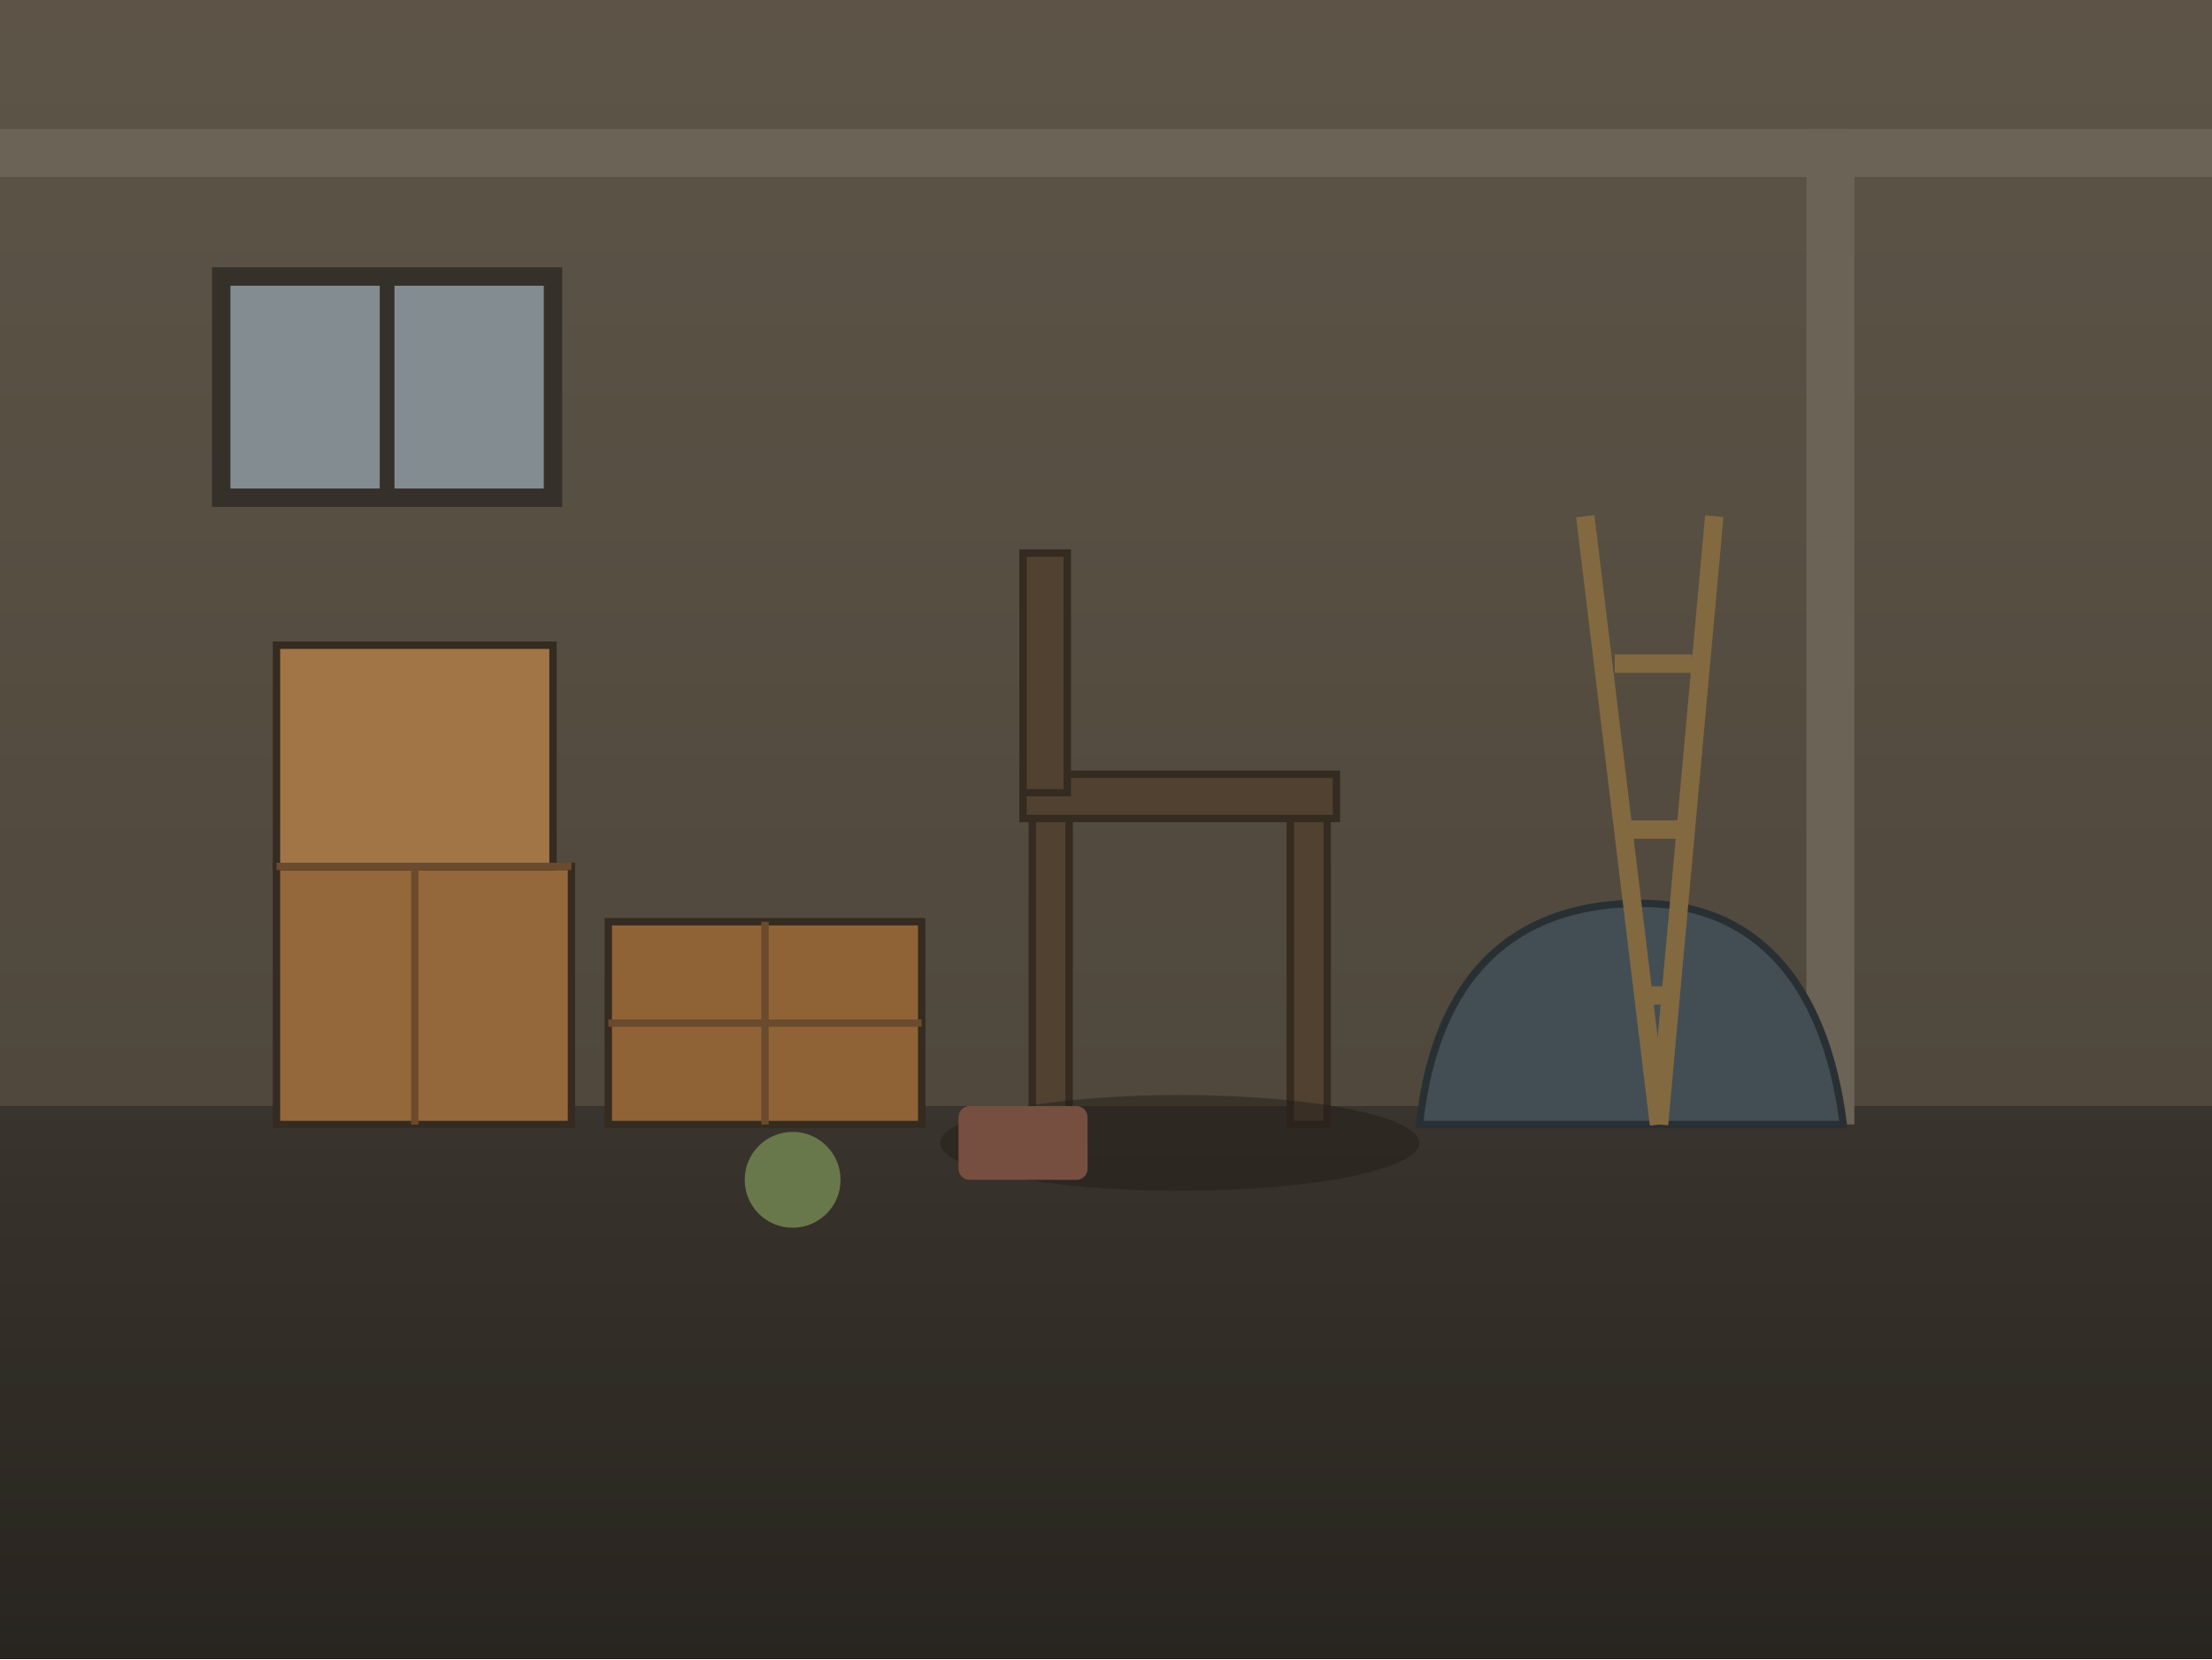
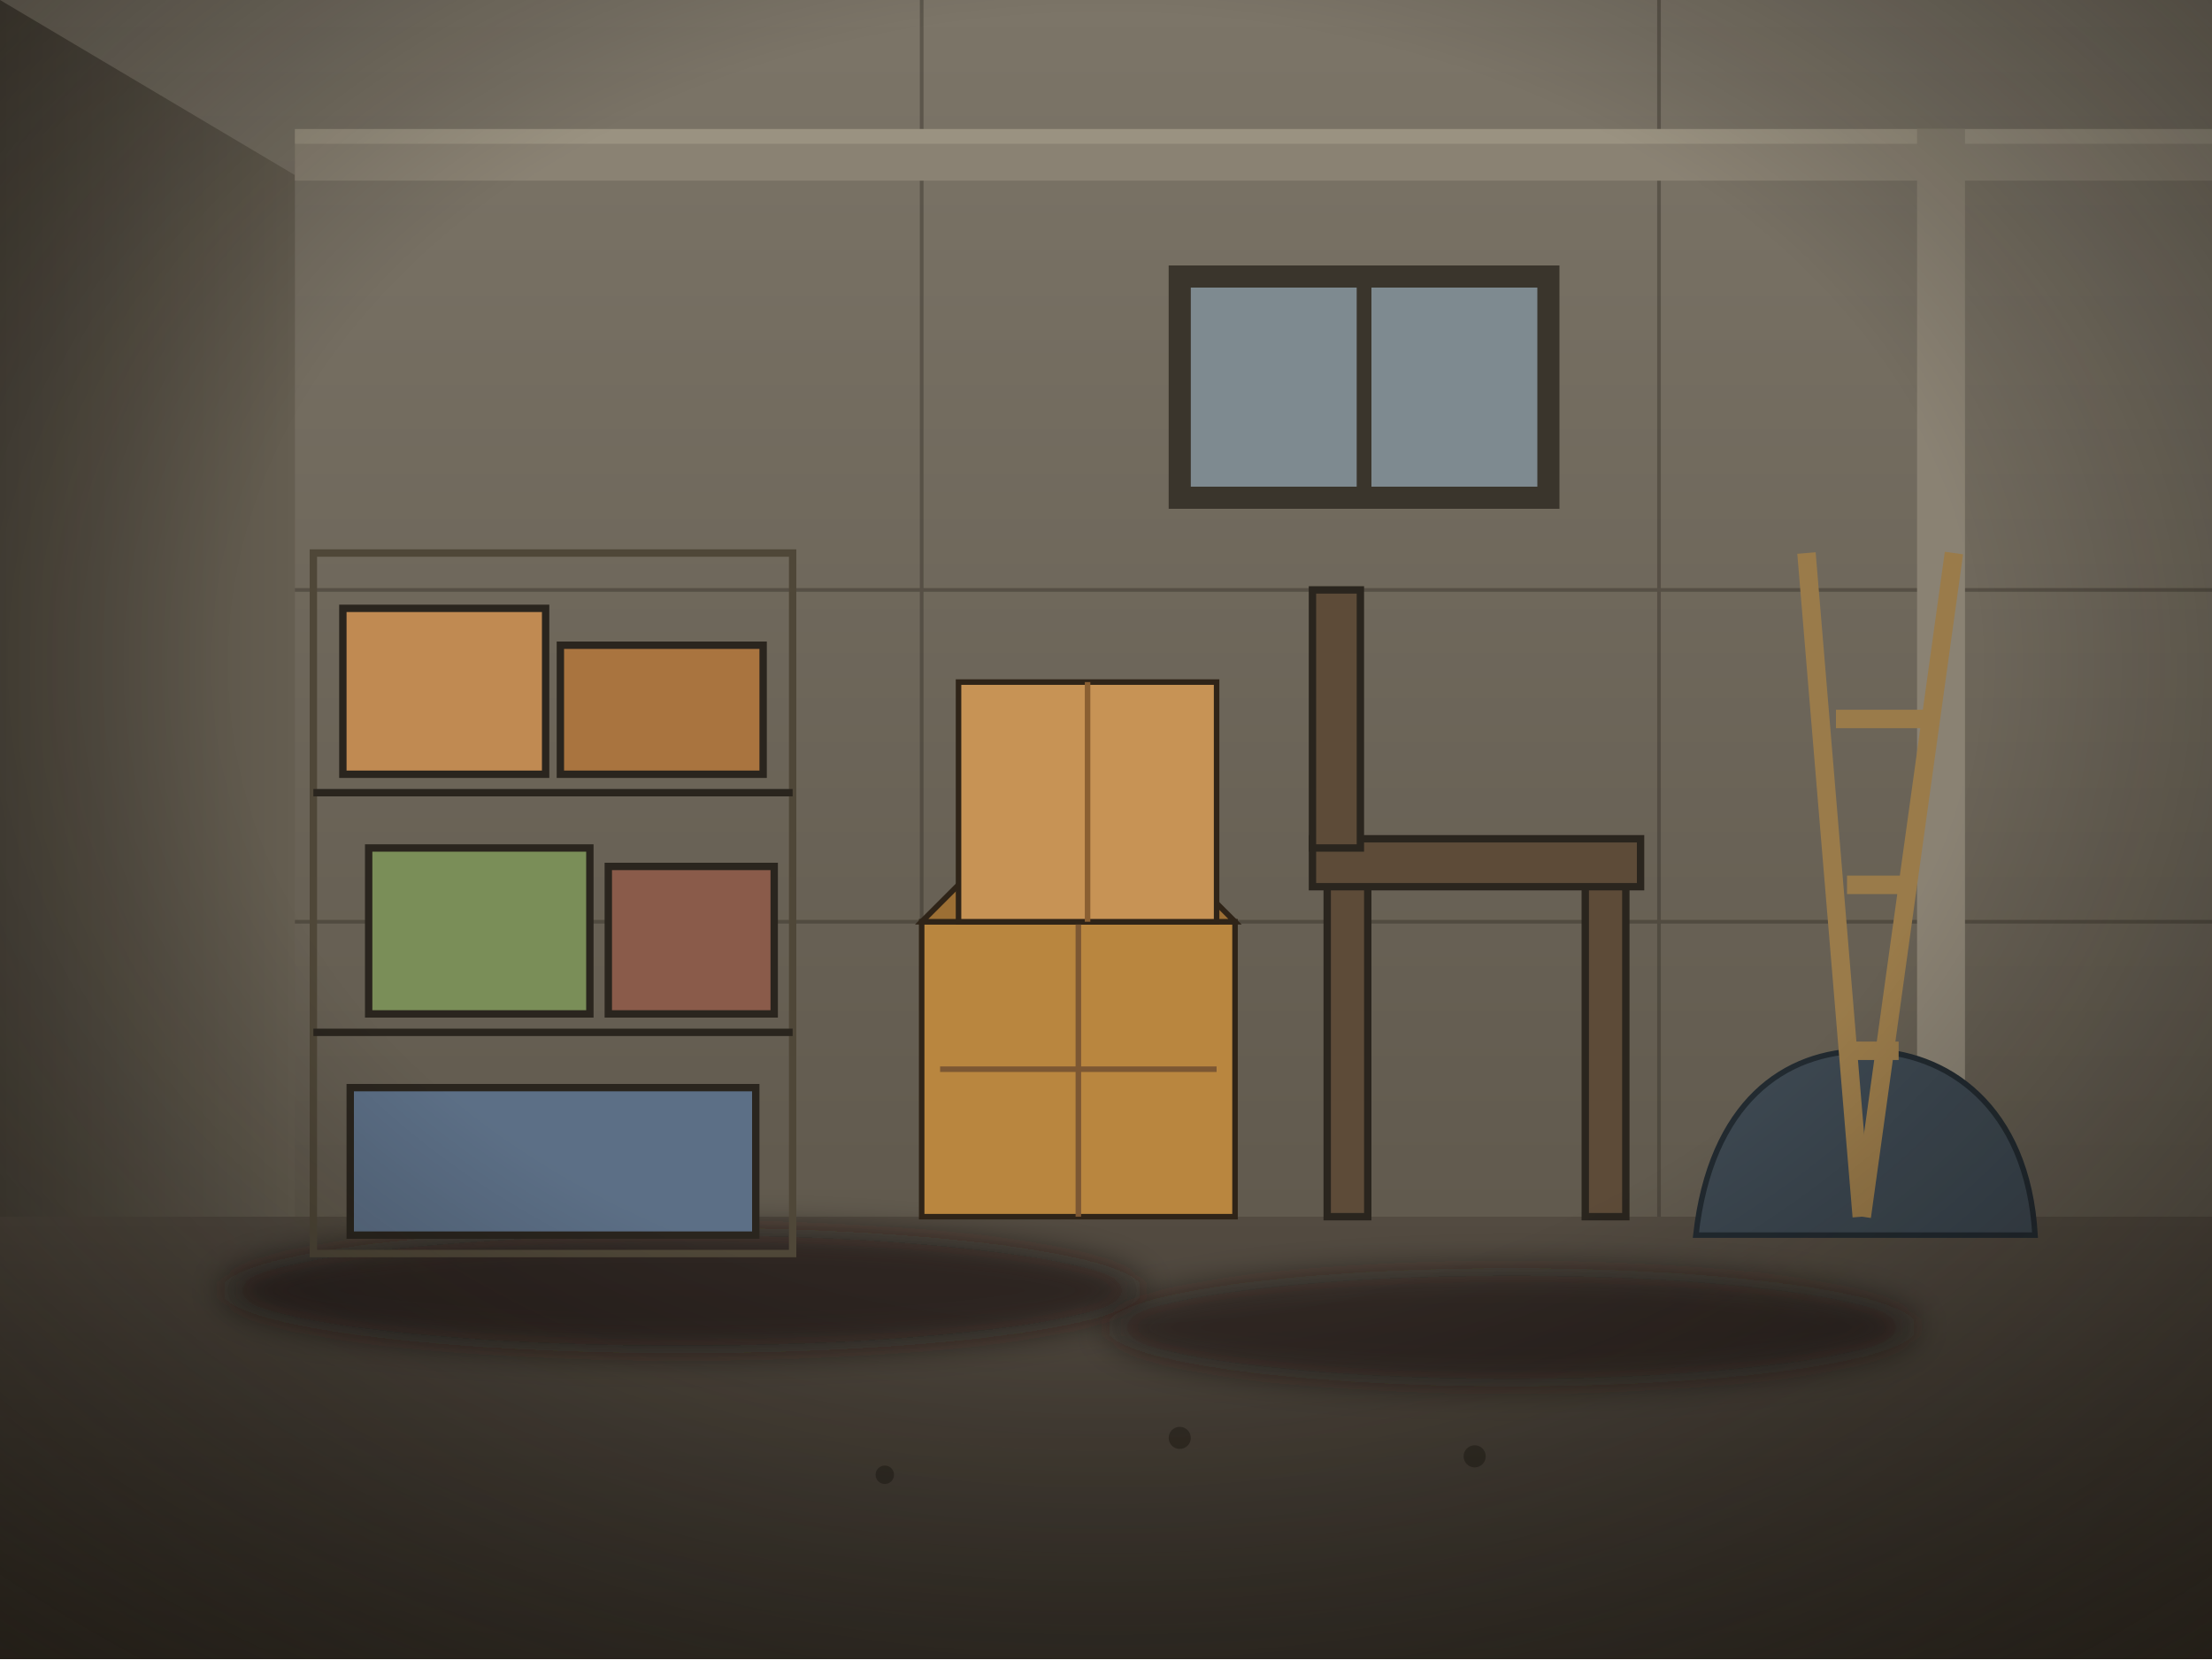
<svg xmlns="http://www.w3.org/2000/svg" width="1200" height="900" viewBox="0 0 1200 900" role="img" aria-label="Keller vorher – vollgestellt">
  <defs>
-     <linearGradient id="kvWall" x1="0" y1="0" x2="0" y2="1">
-       <stop offset="0" stop-color="#6b6253" />
-       <stop offset="1" stop-color="#534b40" />
+     <linearGradient id="kv-wall" x1="0" y1="0" x2="0" y2="1">
+       <stop offset="0" stop-color="#7c7568" />
+       <stop offset="1" stop-color="#615a4e" />
    </linearGradient>
-     <linearGradient id="kvFloor" x1="0" y1="0" x2="0" y2="1">
-       <stop offset="0" stop-color="#3f3a33" />
-       <stop offset="1" stop-color="#2b2722" />
+     <linearGradient id="kv-lwall" x1="0" y1="0" x2="1" y2="0">
+       <stop offset="0" stop-color="#4c463c" />
+       <stop offset="1" stop-color="#655e51" />
    </linearGradient>
+     <linearGradient id="kv-floor" x1="0" y1="0" x2="0" y2="1">
+       <stop offset="0" stop-color="#534b41" />
+       <stop offset="1" stop-color="#3a342c" />
+     </linearGradient>
+     <radialGradient id="kv-vig" cx="0.5" cy="0.4" r="0.78">
+       <stop offset="0.5" stop-color="#000" stop-opacity="0" />
+       <stop offset="1" stop-color="#15110b" stop-opacity="0.62" />
+     </radialGradient>
+     <filter id="kv-sh" x="-30%" y="-30%" width="160%" height="160%">
+       <feGaussianBlur stdDeviation="9" />
+     </filter>
  </defs>
-   <rect width="1200" height="900" fill="url(#kvWall)" />
-   <rect y="600" width="1200" height="300" fill="url(#kvFloor)" />
-   <rect x="0" y="70" width="1200" height="26" fill="#7d7464" />
-   <rect x="980" y="70" width="26" height="540" fill="#7d7464" />
-   <rect x="120" y="150" width="180" height="120" fill="#9aa7ad" stroke="#3a3630" stroke-width="10" />
-   <line x1="210" y1="150" x2="210" y2="270" stroke="#3a3630" stroke-width="8" />
-   <g stroke="#3a2f23" stroke-width="4">
-     <rect x="150" y="470" width="160" height="140" fill="#b07a45" />
-     <rect x="150" y="350" width="150" height="120" fill="#c08a52" />
-     <path d="M150 470h160M225 470v140" stroke="#7c5733" stroke-width="4" />
-     <rect x="330" y="500" width="170" height="110" fill="#a9743f" />
-     <path d="M415 500v110M330 555h170" stroke="#7c5733" />
+   <rect width="1200" height="660" fill="url(#kv-wall)" />
+   <polygon points="0,0 160,95 160,705 0,900" fill="url(#kv-lwall)" />
+   <rect y="660" width="1200" height="240" fill="url(#kv-floor)" />
+   <polygon points="160,705 1200,660 1200,900 0,900" fill="url(#kv-floor)" />
+   <g stroke="#2f2a23" stroke-width="2" opacity="0.4">
+     <line x1="160" y1="320" x2="1200" y2="320" />
+     <line x1="160" y1="500" x2="1200" y2="500" />
+     <line x1="500" y1="0" x2="500" y2="660" />
+     <line x1="900" y1="0" x2="900" y2="660" />
  </g>
-   <g fill="#5d4b38" stroke="#3a2f23" stroke-width="4">
-     <rect x="560" y="430" width="20" height="180" />
-     <rect x="700" y="430" width="20" height="180" />
-     <rect x="555" y="420" width="170" height="24" />
-     <rect x="555" y="300" width="24" height="130" />
+   <rect x="160" y="70" width="1040" height="28" fill="#8a8273" />
+   <rect x="160" y="70" width="1040" height="8" fill="#a59c8b" opacity="0.6" />
+   <rect x="1040" y="70" width="26" height="590" fill="#8a8273" />
+   <rect x="640" y="150" width="200" height="120" fill="#7e8a90" stroke="#3a352c" stroke-width="12" />
+   <line x1="740" y1="150" x2="740" y2="270" stroke="#3a352c" stroke-width="8" />
+   <ellipse cx="370" cy="700" rx="250" ry="34" fill="#15110b" filter="url(#kv-sh)" opacity="0.6" />
+   <ellipse cx="820" cy="720" rx="220" ry="32" fill="#15110b" filter="url(#kv-sh)" opacity="0.55" />
+   <g stroke="#2a251e" stroke-width="4">
+     <rect x="170" y="300" width="260" height="380" fill="none" stroke="#4f4738" />
+     <line x1="170" y1="430" x2="430" y2="430" />
+     <line x1="170" y1="560" x2="430" y2="560" />
+     <rect x="186" y="330" width="110" height="90" fill="#c08a52" />
+     <rect x="304" y="350" width="110" height="70" fill="#a9743f" />
+     <rect x="200" y="460" width="120" height="90" fill="#7a8e58" />
+     <rect x="330" y="470" width="90" height="80" fill="#8a5b4a" />
+     <rect x="190" y="590" width="220" height="80" fill="#5c6f86" />
  </g>
-   <path d="M770 610c10-90 60-120 120-120s100 40 110 120z" fill="#4b5a63" stroke="#2c363c" stroke-width="4" />
-   <ellipse cx="640" cy="620" rx="130" ry="26" fill="#241f1a" opacity="0.5" />
-   <circle cx="430" cy="640" r="26" fill="#7a8e58" />
-   <rect x="520" y="600" width="70" height="40" rx="6" fill="#8a5b4a" />
+   <g stroke="#2f2418" stroke-width="3">
+     <rect x="500" y="500" width="170" height="160" fill="#b9863f" />
+     <polygon points="500,500 670,500 645,475 525,475" fill="#9c6f34" />
+     <path d="M585 500v160M510 580h150" stroke="#7c5733" />
+     <rect x="520" y="370" width="140" height="130" fill="#c79355" />
+     <path d="M590 370v130" stroke="#8a5f32" />
+   </g>
+   <g fill="#5d4b38" stroke="#2a251e" stroke-width="4">
+     <rect x="720" y="470" width="22" height="190" />
+     <rect x="860" y="470" width="22" height="190" />
+     <rect x="712" y="455" width="178" height="26" />
+     <rect x="712" y="320" width="26" height="140" />
+   </g>
+   <path d="M920 670c8-72 48-100 92-100s88 30 92 100z" fill="#3c4750" stroke="#222a30" stroke-width="3" />
  <g stroke="#9a7b4a" stroke-width="10">
-     <line x1="860" y1="280" x2="900" y2="610" />
-     <line x1="930" y1="280" x2="900" y2="610" />
-     <line x1="876" y1="360" x2="918" y2="360" />
-     <line x1="884" y1="450" x2="912" y2="450" />
-     <line x1="890" y1="540" x2="906" y2="540" />
+     <line x1="980" y1="300" x2="1010" y2="660" />
+     <line x1="1060" y1="300" x2="1010" y2="660" />
+     <line x1="996" y1="390" x2="1044" y2="390" />
+     <line x1="1002" y1="480" x2="1038" y2="480" />
+     <line x1="1006" y1="570" x2="1030" y2="570" />
  </g>
-   <rect width="1200" height="900" fill="#1a1712" opacity="0.18" />
+   <g fill="#15110b" opacity="0.4">
+     <circle cx="640" cy="780" r="6" />
+     <circle cx="480" cy="800" r="5" />
+     <circle cx="800" cy="790" r="6" />
+   </g>
+   <rect width="1200" height="900" fill="url(#kv-vig)" />
</svg>
